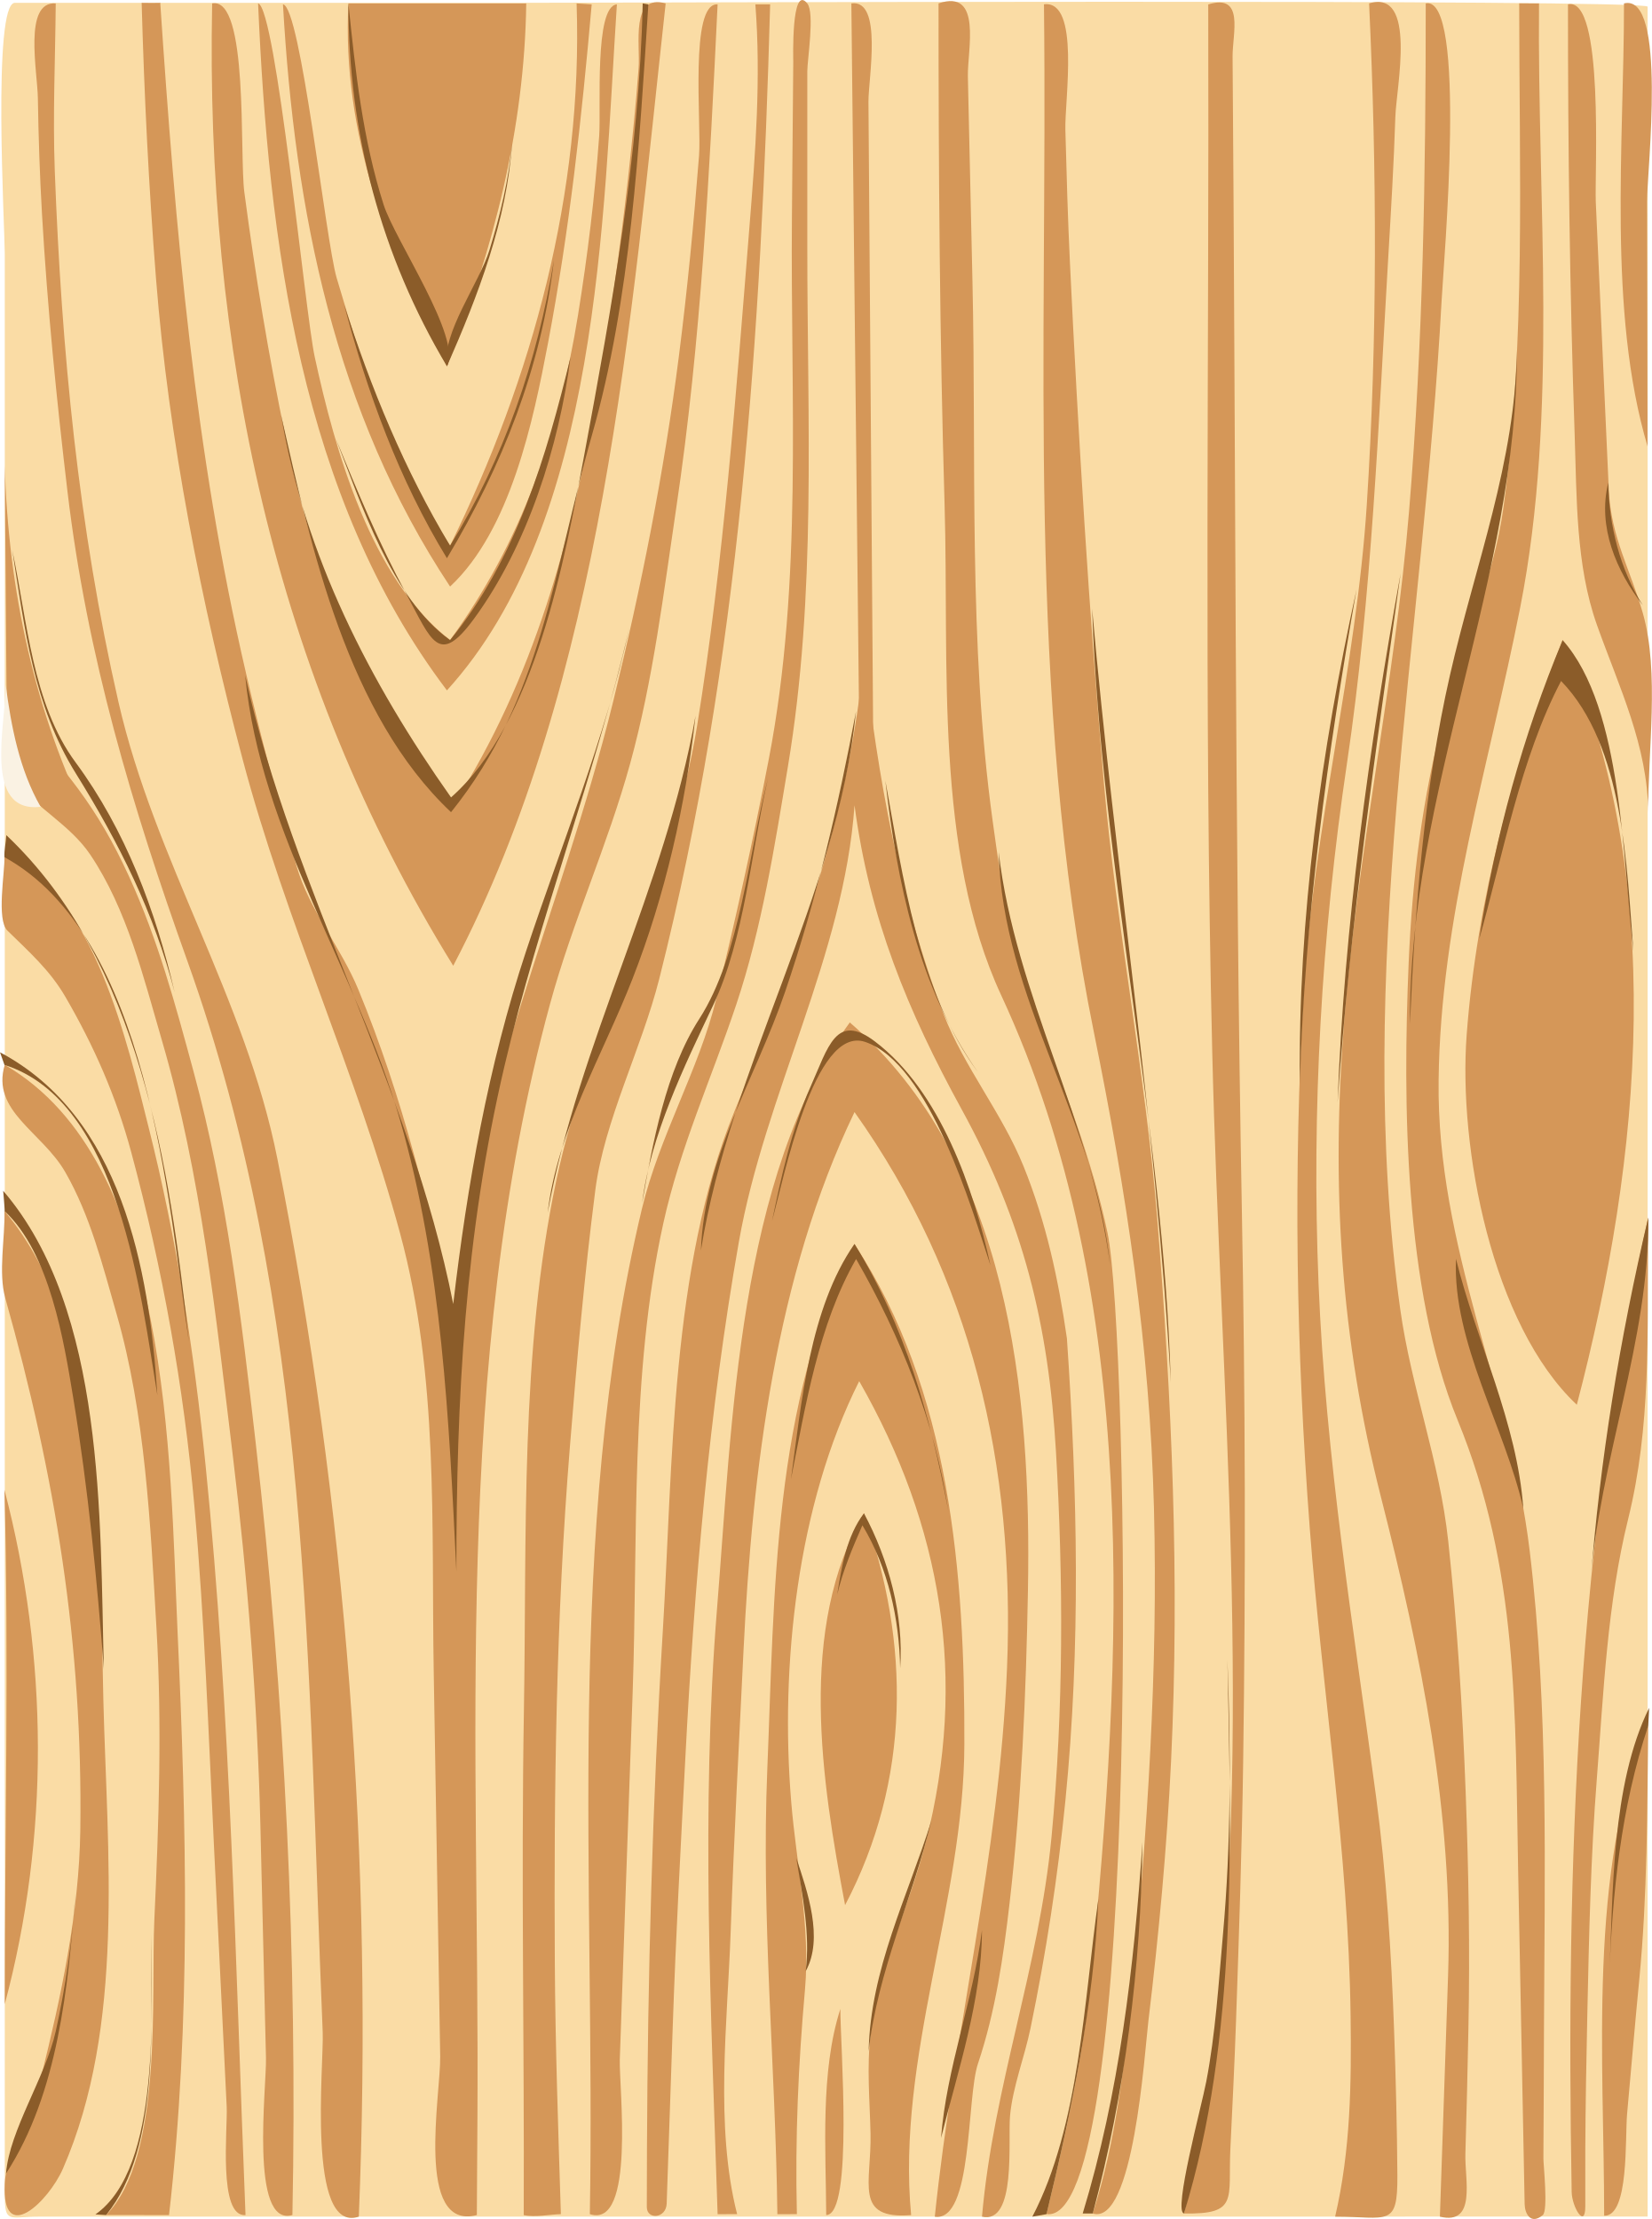
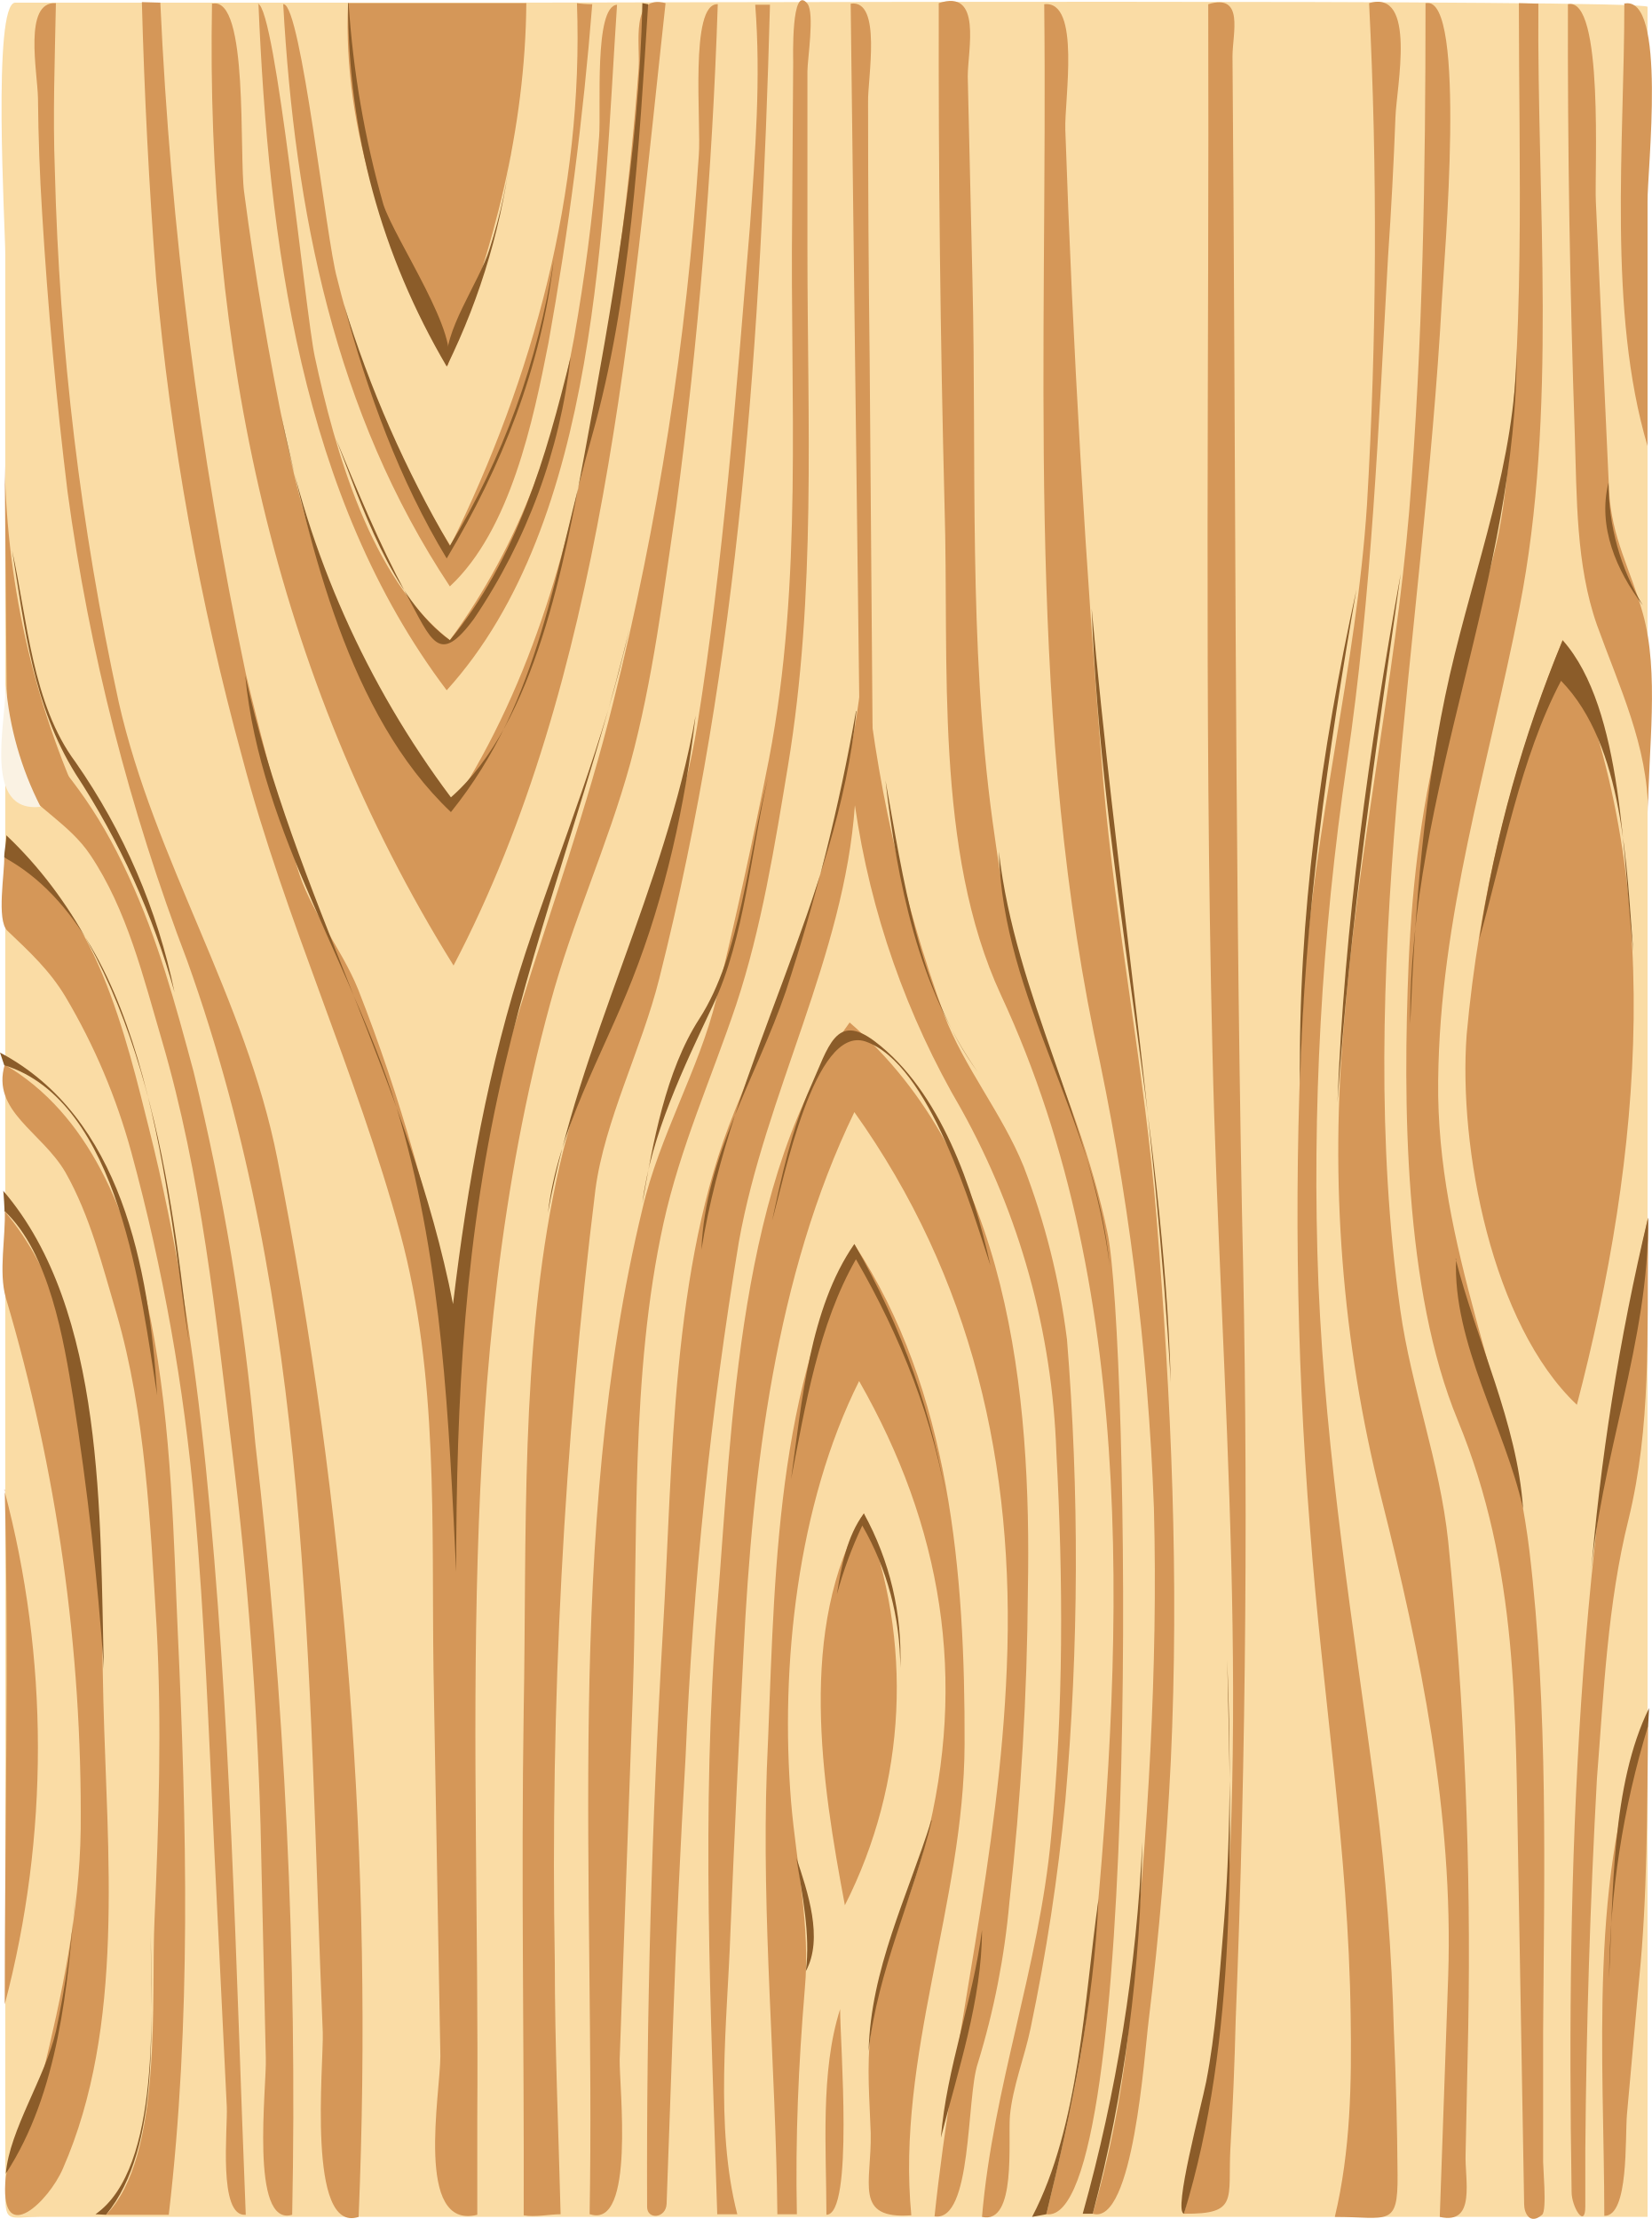
- <svg xmlns="http://www.w3.org/2000/svg" id="Layer_1" style="enable-background:new 0 0 313.226 420.798" space="preserve" viewBox="0 0 313.226 420.798" version="1.1">
-   <path id="path3" style="fill:#FADCA5" d="m312.41 420.35v-419.08c0-1.504-197.2-0.737-212.94-0.737h-96.643c-4.302 0-1.921 42.753-1.921 47.665v280.18 87.827c0 5.54 0.784 4.147 6.446 4.147h42.227c87.601-0.01 175.22-0.01 262.83-0.01" />
-   <path id="path5" style="fill:#D59758" d="m40.227 0.649c-1.297 64.726 11.514 127.24 45.711 182.49 28.526-54.403 33.676-122.48 40.282-182.49-6.734-1.885-4.785 7.773-5.132 12.293-0.532 6.921-1.218 13.826-1.99 20.724-1.532 13.695-3.452 27.305-5.833 40.877-4.883 27.835-12.047 54.21-27.327 78.16-17.028-17.64-26.836-46.129-31.756-69.666-3.252-15.556-5.762-30.81-7.849-46.567-0.958-7.186 0.872-37.15-6.111-35.818" />
-   <path id="path7" style="fill:#D59758" d="m48.939 0.649c1.945 44.94 8.018 93.585 35.806 130.27 29.033-31.93 29.565-89.682 32.225-130.09-4.323 0.343-2.979 19.745-3.359 25.003-0.824 11.375-2.191 22.612-4.004 33.869-3.655 22.691-10.75 43.066-24.264 61.674-14.991-11.53-21.853-36.089-25.668-53.695-1.823-8.399-7.339-66.312-10.739-67.036" />
-   <path id="path9" style="fill:#D59758" d="m53.654 0.829c2.234 39.149 9.77 77.365 31.688 110.4 11.47-10.694 15.77-31.442 18.57-46.181 4.055-21.34 6.388-42.592 8.283-64.22-0.955-0.06-1.909-0.12-2.864-0.179 1.224 35.799-8.331 70.973-23.99 102.82-10.5-15.12-16.358-33.294-21.504-50.76-2.086-7.085-6.846-51.6-10.182-51.881" />
-   <path id="path11" style="fill:#D59758" d="m66.066 0.649c-1.302 24.391 7.565 47.622 18.679 68.807 8.781-21.959 14.726-45.106 15.038-68.807h-33.717" />
-   <path id="path13" style="fill:#D59758" d="m30.38 0.471c2.86 42.706 6.538 85.394 16.268 127.19 2.878 12.367 6.094 24.467 9.612 36.669 2.347 8.139 8.396 15.345 11.678 23.306 8.49 20.596 13.673 41.734 18.001 63.533 2.896-41.899 20.466-78.002 30.316-118.1 5.297-21.563 9.666-43.486 12.47-65.518 1.615-12.687 2.827-25.263 3.822-38.017 0.482-6.177-1.844-29.07 3.521-28.708-1.528 31.79-3.129 63.889-7.827 95.401-2.415 16.2-4.396 32.732-8.751 48.553-4.289 15.582-10.97 30.071-15.211 45.665-18.633 68.506-13.321 140.92-13.75 211.12-0.038 6.163-0.075 12.326-0.113 18.489-11.782 3.063-6.828-22.957-6.948-30.076-0.41-24.347-0.819-48.692-1.229-73.038-0.47-27.918 0.986-55.794-6.352-82.958-8.272-30.623-21.756-59.3-29.875-89.97-7.836-29.59-14.003-60.528-16.423-91.083-1.386-17.507-2.239-34.83-2.731-52.386-0.625-0.013 4.422 0.083 3.521-0.06" />
-   <path id="path15" style="fill:#D59758" d="m68.036 420.35c2.763-67.319-2.354-134.58-15.441-200.6-6.028-30.414-23.255-56.529-30.136-86.633-7.623-33.351-10.799-66.647-12.074-100.77-0.394-10.537 0.099-21.156 0.183-31.7-6.168-0.451-3.469 12.896-3.389 17.933 0.118 7.356 0.362 14.718 0.787 22.063 1.017 17.591 2.747 35.033 4.825 52.528 3.713 31.256 12.238 59.745 22.738 89.07 23.671 66.11 22.738 133.82 25.661 203.16 0.253 5.98-3.115 38.3 6.846 34.95" />
-   <path id="path17" style="fill:#D59758" d="m55.444 420.05c0.983-48.748-1.434-98.052-6.967-146.48-2.692-23.566-5.551-47.405-11.768-70.337-3.511-12.949-6.711-24.898-12.26-37.06-5.972-13.09-12.132-20.455-22.058-31.074-0.146 4.571-1.13 10.558 0.895 13.308 3.491 4.738 10.016 7.999 13.83 13.666 6.988 10.386 10.122 23.368 13.586 35.231 7.459 25.546 10.212 52.172 13.414 78.499 2.822 23.207 4.695 46.985 5.256 70.344 0.354 14.715 0.707 29.431 1.061 44.146 0.128 5.35-3.14 32.15 5.011 29.75" />
-   <path id="path19" style="fill:#D59758" d="m0.84 162.55c16.838 5.833 23.555 36.236 27.332 51.202 5.293 20.975 8.641 42.698 10.817 64.201 4.781 47.229 5.662 94.673 7.564 142.1-5.228 0.442-3.369-16.445-3.569-20.537-0.803-16.463-1.607-32.926-2.41-49.39-1.048-21.473-1.792-42.972-3.703-64.39-2.033-22.776-6.054-45.205-11.997-67.269-2.826-10.49-7.06-20.132-12.505-29.481-2.916-5.005-6.813-8.444-10.967-12.516-2.103-2.05-0.477-10.99-0.562-13.91" />
-   <path id="path21" style="fill:#D59758" d="m32.051 420.05c4.221-36.777 3.299-73.877 1.611-110.76-1.486-32.447-1.146-89.078-32.762-107.36-2.631 8.788 7.084 12.692 11.48 20.353 4.769 8.312 7.081 17.697 9.708 26.833 5.476 19.045 6.418 39.822 7.573 59.495 1.086 18.498 0.46 36.913-0.395 55.42-0.664 14.364 1.743 45.007-9.15 56.015 3.978 0.01 7.956 0.01 11.935 0.01" />
-   <path id="path23" style="fill:#D59758" d="m0.84 229.63c19.314 22.854 18.064 64.732 18.759 92.779 0.714 28.819 4.155 61.751-7.667 88.849-2.717 6.229-11.621 14.779-11.033 2.832 0.306-6.231 5.369-14.117 6.917-20.339 3.76-15.109 7.199-31.067 7.412-46.713 0.479-35.229-4.711-67.039-14.227-100.87-1.368-4.87-0.013-11.5-0.161-16.54" />
-   <path id="path25" style="fill:#D59758" d="m1.377 148.23c-0.159-19.99-0.318-39.98-0.477-59.976 0.663 23.498 5.653 46.966 16.113 68.03-3.304-4.97-9.269-10.42-15.636-8.05" />
-   <path id="path27" style="fill:#D59758" d="m0.84 282.5c8.351 31.915 8.551 65.806 0.06 97.569 0-32.47 0.814-65.22-0.06-97.57" />
-   <path id="path29" style="fill:#D59758" d="m99.306 420.05c0.125-31.92-0.506-63.832 0.035-95.753 0.561-33.07-0.75-68.018 6.152-100.49 6.235-29.334 21.835-56.117 26.694-86.2 5.04-31.2 7.398-63.266 9.931-94.75 1.126-13.993 2.195-28.012 1.11-42.028h2.804c-1.748 62.487-5.695 124.13-21.035 184.82-3.334 13.188-10.427 26.866-12.114 40.013-2.077 16.187-3.503 32.401-4.82 48.665-2.631 32.489-3.044 65.184-2.862 97.76 0.089 15.941 0.655 31.858 1.147 47.792-2.16 0.06-4.93 0.65-7.034 0.18" />
-   <path id="path31" style="fill:#D59758" d="m111.84 419.88c1.088-62.513-4.792-129.34 9.872-190.63 3.302-13.802 10.857-26.515 14.083-39.791 3.667-15.097 7.041-30.251 9.981-45.508 6.482-33.635 4.087-68.557 4.383-102.64 0.085-9.87 0.171-19.741 0.256-29.611 0.003-0.365-0.426-14.896 2.661-11.042 1.437 1.793 0 10.676 0 12.855v33.457c0 33.012 1.762 65.732-3.67 98.345-2.518 15.116-4.935 30.664-9.817 45.233-4.689 13.994-10.623 26.922-13.826 41.478-6.303 28.644-4.783 59.825-5.804 88.976l-2.436 69.519c-0.17 5.17 3.02 32.18-5.67 29.36" />
-   <path id="path33" style="fill:#D59758" d="m202.31 253.86c-1.617-11.254-3.957-22.119-8.234-32.703-4.073-10.08-11.243-18.759-15.124-28.76-8.388-21.614-12.526-45.346-15.133-68.333-2.378 29.518-13.387 59.385-24.544 86.65-12.104 29.578-11.679 66.929-13.591 98.466-1.985 32.72-2.873 65.536-3.01 98.314-0.016 3.68-0.03 7.358-0.03 11.038 0 2.455 3.669 2.204 3.768-0.665 0.383-11.214 0.767-22.428 1.15-33.642 0.584-17.065 1.513-34.105 2.404-51.158 1.7-32.533 4.479-65.457 10.133-97.56 4.939-28.05 19.927-54.321 21.931-82.801 2.819 21.425 10.078 39 20.318 57.678 11.728 21.39 16.48 40.858 17.881 64.942 1.406 24.184 1.451 48.864-0.843 72.997-2.354 24.771-11.047 47.415-13.188 72.031 6.594 1.508 4.89-14.396 5.321-19.144 0.492-5.419 2.764-11.189 3.871-16.543 2.952-14.267 5.177-28.708 6.623-43.206 2.91-29.3 2.3-58.32 0.29-87.62" />
-   <path id="path35" style="fill:#D59758" d="m136.07 419.88c-1.225-38.192-3.211-76.794-0.103-114.93 2.836-34.799 3.964-81.994 25.166-111.06 30.304 26.141 34.45 70.483 33.78 107.67-0.355 19.718-1.207 39.585-3.465 59.185-1.194 10.367-2.687 20.683-6.013 30.592-2.2 6.556-0.951 30.081-8.188 29.026 3.653-35.073 12.248-68.558 13.697-104.04 1.568-38.395-6.691-74.16-28.916-105.43-14.95 31.075-19.377 68.022-21.045 102.05-0.874 17.829-1.815 35.646-2.441 53.485-0.598 17.043-3.024 36.759 1.226 53.45-1.26 0.01-2.49 0.01-3.72 0.01" />
-   <path id="path37" style="fill:#D59758" d="m162.92 138.38c-0.496-45.911-0.994-91.822-1.491-137.73 6.021-0.853 3.21 14.333 3.242 18.643 0.121 16.265 0.242 32.531 0.364 48.796 0.189 25.52 0.38 51.04 0.57 76.56-0.88-2.08-1.92-4.14-2.68-6.27" />
-   <path id="path39" style="fill:#D59758" d="m177.96 0.649c0 31.739 0.215 63.489 1.15 95.215 0.878 29.752-2.007 65.433 10.731 92.871 26.651 57.408 23.081 125.56 16.914 187.17-1.496 14.941-4.812 29.403-8.327 43.966 18.254 2.54 15.63-166.79 11.578-186.07-2.85-13.556-8.349-27.966-13.488-40.818-4.781-11.956-6.527-24.501-8.295-37.298-4.638-33.585-3.071-68.35-3.828-102.16-0.291-13.007-0.582-26.014-0.874-39.02-0.11-4.999 2.81-16.701-5.56-13.861" />
-   <path id="path41" style="fill:#D59758" d="m197.95 0.829c0.751 64.992-3.5 131.08 9.495 195.07 6.127 30.165 10.566 59.179 11.363 90.124 0.783 30.457-1.239 61.569-4.245 91.876-1.408 14.198-2.995 28.235-7.364 41.858 7.738 2.379 9.813-30.347 10.555-36.523 1.969-16.395 3.507-32.764 4.297-49.261 1.649-34.463 0.15-68.528-2.623-102.89-2.236-27.719-7.743-55.116-10.131-82.802-2.824-32.749-4.84-65.533-6.418-98.364-0.405-8.418-0.645-16.854-0.87-25.279-0.16-5.615 2.87-24.73-4.07-23.818" />
-   <path id="path43" style="fill:#D59758" d="m229.1 0.829c0.192 66.266-0.824 132.48 0.76 198.75 1.528 63.928 7.982 129.14-0.031 192.88-1.188 9.449-2.95 18.069-5.325 27.298 10.407 0.156 8.335-2.677 8.793-12.31 0.385-8.086 0.795-16.175 1.074-24.266 0.564-16.343 1.119-32.685 1.351-49.036 0.491-34.736 0.402-69.439-0.24-104.17-1.351-73.063-1.188-146.18-1.768-219.26-0.02-4.411 2.31-11.988-4.6-9.881" />
-   <path id="path45" style="fill:#D59758" d="m259.6 0.649c1.474 31.673 1.604 63.403-0.438 95.049-1.998 30.961-10.116 61.264-11.95 92.399-2.011 34.152-1.449 67.691 1.143 101.79 2.351 30.927 7.327 61.152 7.735 92.328 0.169 12.884 0.007 25.554-2.934 38.137 10.059 0 11.883 2.172 11.807-7.888-0.069-9.103-0.294-18.189-0.618-27.286-0.528-14.813-1.471-29.828-3.432-44.524-4.337-32.5-9.549-64.25-10.892-97.104-1.35-33.001 0.546-66.211 5.393-98.868 4.714-31.759 5.942-64.077 7.832-96.118 0.518-8.786 1.047-17.578 1.33-26.375 0.18-5.702 4.17-24.272-4.97-21.548" />
-   <path id="path47" style="fill:#D59758" d="m270.34 0.649c0.007 32.105-0.509 64.313-3.163 96.316-2.659 32.056-9.704 64.137-12.286 96.492-2.508 31.414-0.76 60.125 6.991 90.578 7.546 29.647 13.733 59.917 12.691 90.642-0.517 15.225-1.032 30.45-1.549 45.675 7.008 1.687 4.688-7.051 4.834-11.876 0.241-7.99 0.416-15.98 0.577-23.973 0.299-14.836 0.033-29.647-0.517-44.476-0.592-15.966-1.609-31.877-3.311-47.763-1.626-15.185-7.009-29.005-9.104-44.004-8.879-63.561 4.433-127.73 7.849-191.28 0.4-7.509 4.86-57.875-3.01-56.341" />
-   <path id="path49" style="fill:#D59758" d="m147.4 419.88c-0.347-28.311-3.094-55.986-1.908-84.418 1.37-32.86 0.973-69.812 16.529-99.504 18.223 27.655 20.92 62.676 20.836 94.797-0.076 29.922-12.898 59.389-10.095 89.302-10.971 0.878-7.479-6.071-7.698-15.517-0.145-6.264-0.751-12.624 0.029-18.855 1.626-12.979 7.252-23.876 10.444-36.313 7.966-31.033 3.077-59.983-12.622-87.456-11.761 23.427-15.034 53.971-12.888 79.815 0.978 11.769 3.659 23.698 2.613 35.509-1.279 14.434-1.882 27.916-1.541 42.64-1.22 0.01-2.45 0.01-3.69 0.01" />
-   <path id="path51" style="fill:#D59758" d="m163.82 286.98c-12.651 21.849-8.012 50.884-3.581 74.296 12.46-23.73 12.38-49.61 3.58-74.3" />
-   <path id="path53" style="fill:#D59758" d="m156.66 420.05c-0.055-12.428-1.157-27.157 2.686-39.088-0.04 6.42 2.54 39.09-2.69 39.09" />
-   <path id="path55" style="fill:#D59758" d="m288.06 0.649c0 31.525 1.274 64.292-2.985 95.586-1.826 13.409-7.804 26.616-11.317 39.733-4.081 15.234-5.987 30.929-6.658 46.644-1.126 26.404-0.855 61.966 9.266 86.641 11.603 28.286 10.909 55.345 11.496 85.492 0.411 21.086 0.822 42.172 1.232 63.259 0.033 1.685 1.103 4.003 3.442 2.049 1.045-0.872 0.105-9.589 0.114-10.755 0.057-7.999 0.074-15.998 0.105-23.997 0.12-30.35 0.919-61.034-2.702-91.194-3.683-30.675-17.649-57.476-17.273-89.191 0.368-31.027 9.52-59.513 15.462-89.665 7.291-36.987 3.229-77.058 3.577-114.6-1.26-0.011-2.51-0.011-3.77-0.011" />
-   <path id="path57" style="fill:#D59758" d="m296.3 121.38c-9.368 24.022-16.252 49.104-18.199 74.851-1.619 21.413 4.811 55.042 20.885 70.162 12.35-47.14 17.31-99.63-2.68-145.01" />
-   <path id="path59" style="fill:#D59758" d="m297.31 0.829c-0.006 27.143 0.326 54.297 1.262 81.423 0.415 12.023 0.181 24.874 4.228 36.258 4.173 11.738 9.65 22.906 9.728 35.687-0.097-11.875 2.18-26.638-1.016-37.894-2.346-8.266-6.053-14.39-6.461-23.408-0.822-18.188-1.645-36.375-2.467-54.563-0.24-5.466 1.64-39.055-5.27-37.51" />
-   <path id="path61" style="fill:#D59758" d="m312.53 230.88c-13.567 60.465-15.615 122.9-14.52 184.81 0.049 2.788 2.583 7.113 2.583 2.724 0-3.532-0.016-7.063 0-10.595 0.038-8.624 0.2-17.241 0.386-25.862 0.32-14.859 0.642-29.809 1.8-44.63 1.275-16.329 1.983-33.252 5.929-49.218 4.386-17.746 3.623-35.017 3.789-53.484l0.03-3.75" />
-   <path id="path63" style="fill:#D59758" d="m304.17 420.17c0.018-28.947-3.21-65.8 8.355-92.917-0.195 16.139-0.141 32.128-1.701 48.189-0.823 8.469-1.531 16.95-2.305 25.424-0.41 4.53 0.41 19.48-4.35 19.31" />
-   <path id="path65" style="fill:#D59758" d="m307.93 0.649c0.015 26.568-3.146 58.378 4.476 84.024-0.033-15.505-0.066-31.01-0.1-46.516-0.01-5.701 3.87-39.556-4.38-37.508" />
-   <path id="path67" style="fill:#8B5C29" d="m46.492 128.12c9.152 41.312 31.205 77.329 39.446 119.17 2.654-22.596 6.622-45.19 13.779-66.813 6.863-20.732 14.86-39.875 19.64-61.489-6.609 28.183-17.106 55.104-23.692 83.128-7.545 32.108-9.13 63.059-9.13 95.899-1.406-28.784-2.658-57.765-10.682-85.604-8.225-28.54-26.464-54.07-29.364-84.3" />
-   <path id="path69" style="fill:#8B5C29" d="m53.296 78.766c4.482 26.655 16.792 50.593 32.225 72.447 15.957-14.075 21.559-45.027 25.252-64.886 5.237-28.164 10.461-56.99 11.091-85.678 0.358 0.06 0.715 0.12 1.073 0.179-1.729 26.695-3.305 55.811-10.679 81.627-7.294 25.534-9.416 50.049-26.737 71.562-19.654-18.53-26.481-49.99-32.217-75.244" />
-   <path id="path71" style="fill:#8B5C29" d="m85.342 121.38c12.51-15.284 18.277-34.867 22.856-53.709-2.177 16.881-8.186 35.847-18.33 49.679-6.663 9.086-7.996 4.233-12.832-4.717-5.142-9.516-9.275-19.443-13.357-29.447 4.761 12.218 10.6 30.327 21.661 38.197" />
-   <path id="path73" style="fill:#8B5C29" d="m85.342 103.47c10.275-16.661 16.51-34.893 19.693-54.126-2.388 20.39-9.811 39.006-20.29 56.514-9.075-14.844-15.112-31.412-19.519-48.16 5.09 15.88 11.501 31.461 20.111 45.77" />
-   <path id="path75" style="fill:#8B5C29" d="m66.066 0.649c-0.016 24.538 6.146 47.779 18.679 68.807 2.882-5.326-9.863-23.928-12.005-30.636-3.956-12.393-5.363-25.289-6.674-38.171" />
-   <path id="path77" style="fill:#8B5C29" d="m84.745 69.456c5.871-13.333 11.407-27.708 12.353-42.37-0.604 6.95-2.255 13.705-4.297 20.36-1.902 6.201-9.14 15.864-8.056 22.01" />
-   <path id="path79" style="fill:#8B5C29" d="m131.89 135.7c-1.897 17.039-5.73 33.985-11.976 49.96-5.616 14.366-14.261 28.754-16.071 44.329 5.96-32.5 22.25-61.43 28.05-94.29" />
-   <path id="path81" style="fill:#8B5C29" d="m145.62 147.63c-3.178 13.706-4.405 30.31-10.413 43.026-5.503 11.646-11.857 24.641-13.457 37.537 1.99-11.424 4.494-25.116 10.852-34.988 7.88-12.24 9.31-31.52 13.02-45.58" />
-   <path id="path83" style="fill:#8B5C29" d="m162.32 134.86c-3.357 17.959-7.555 35.95-13.463 53.246-5.604 16.4-15.302 31.149-15.958 49.04 5.62-35.17 25.8-66.76 29.42-102.29" />
-   <path id="path85" style="fill:#8B5C29" d="m146.39 231.54c2.161-7.786 7.979-37.237 17.663-33.956 12.258 4.154 20.249 31.793 23.752 42.369-3.161-14.532-9.546-33.087-21.892-42.444-7.396-5.605-8.854 1.006-12.244 8.609-3.61 8.1-5.51 16.96-7.28 25.42" />
-   <path id="path87" style="fill:#8B5C29" d="m167.87 147.99c2.188 19.133 6.269 39.321 17.546 55.32-11.23-15.2-14.23-37.21-17.55-55.32" />
-   <path id="path89" style="fill:#8B5C29" d="m189.36 161.54c0.69 27.924 18.39 50.63 21.126 78.414-3.49-27.48-17.97-51.12-21.13-78.41" />
-   <path id="path91" style="fill:#8B5C29" d="m162.03 235.89c9.537 15.434 14.457 32.929 17.783 50.605-2.582-16.945-8.981-32.961-17.484-47.741-7.153 12.44-9.596 27.89-12.354 41.773 1.97-14.39 3.53-32.4 12.05-44.64" />
-   <path id="path93" style="fill:#8B5C29" d="m163.82 286.98c4.707 8.8 7.575 19.347 6.862 29.36-0.174-9.407-2.268-18.99-7.161-27.093-1.866 4.265-3.702 8.589-4.773 13.129 0.8-5.23 1.81-11.13 5.07-15.4" />
-   <path id="path95" style="fill:#8B5C29" d="m207.08 115.41c1.729 49.362 13.496 97.468 14.919 146.8-2.78-49.36-10.58-97.63-14.92-146.8" />
-   <path id="path97" style="fill:#8B5C29" d="m257.21 111.83c-5.435 30.946-9.864 62.257-10.741 93.691-0.35-31.52 4.02-62.98 10.74-93.69" />
-   <path id="path99" style="fill:#8B5C29" d="m265.56 108.84c-5.988 33.167-10.667 66.552-11.937 100.26 2.3-33.52 7.29-67 11.94-100.26" />
-   <path id="path101" style="fill:#8B5C29" d="m287.64 65.876c0.189 43.907-20.533 83.786-20.288 128.3 0.942-21.996 2.688-44.695 7.593-66.199 4.76-20.85 12.48-40.428 12.7-62.104" />
-   <path id="path103" style="fill:#8B5C29" d="m296.3 121.38c-7.588 18.202-12.779 37.231-15.813 56.692 4.469-15.837 7.842-34.333 15.516-48.934 11.966 12.304 12.432 35.388 13.725 51.321-2.11-16.63-1.85-46.09-13.44-59.08" />
-   <path id="path105" style="fill:#8B5C29" d="m304.95 91.537c-2.072 8.369 1.513 16.693 6.563 23.273-4.37-6.89-6.43-15.17-6.56-23.273" />
-   <path id="path107" style="fill:#8B5C29" d="m0.84 229.63c8.605 8.013 11.269 24.612 13.075 35.638 2.793 17.045 4.451 34.036 5.782 51.251-0.785-28.395 0.364-68.004-19.096-90.708-0.074-0.81 0.449 4.9 0.239 3.82" />
-   <path id="path109" style="fill:#8B5C29" d="m0.84 201.94c21.867 6.891 25.917 44.147 29.003 62.66-1.539-24.14-6.864-52.832-29.838-65.047-0.084-0.21 0.976 2.74 0.835 2.39" />
-   <path id="path111" style="fill:#8B5C29" d="m0.84 162.55c27.241 14.923 31.036 65.004 34.97 91.901-3.59-33.238-9.329-72.157-34.612-96.078-0.064 1.36-0.434 2.94-0.358 4.18" />
-   <path id="path113" style="fill:#FAF2E3" d="m7.703 153c-4.022-7.038-5.576-15.19-6.624-23.155 0.041 7.45-4.4 24.4 6.624 23.16" />
-   <path id="path115" style="fill:#8B5C29" d="m2.332 104.37c2.355 14.861 4.011 29.38 12.055 42.311 8.167 13.13 14.86 26.48 18.739 41.535-3.617-15.542-9.298-30.78-18.817-43.675-8.189-11.1-9.15-26.97-11.977-40.17" />
-   <path id="path117" style="fill:#8B5C29" d="m176.64 345.16c-4.596 14.679-11.582 28.195-11.934 43.861 1.69-15.28 8.35-29 11.93-43.86" />
-   <path id="path119" style="fill:#8B5C29" d="m150.98 352.32c1.149 6.955 2.684 14.443 1.79 21.483 3.47-6.21 0.29-15.25-1.79-21.48" />
-   <path id="path121" style="fill:#8B5C29" d="m186.19 366.05c-1.66 13.375-6.716 25.983-7.758 39.386 3.17-12.67 7.75-26.26 7.76-39.39" />
-   <path id="path123" style="fill:#8B5C29" d="m198.43 419.88c4.749-19.582 8.975-39.617 9.846-59.797-2.699 18.871-3.562 43.154-12.532 60.273 0.89-0.16 1.78-0.31 2.68-0.47" />
-   <path id="path125" style="fill:#8B5C29" d="m207.2 419.76c6.126-22.89 9.138-46.763 9.431-70.417-1.609 23.69-4.403 47.653-11.339 70.417h1.91" />
-   <path id="path127" style="fill:#8B5C29" d="m224.5 419.76c10.212-33.346 8.945-70.583 8.237-105.03 0.661 17.277 0.701 34.862-0.846 52.096-0.834 9.292-1.406 18.793-3.178 27.967-0.88 4.61-6.29 24.62-4.21 24.96" />
-   <path id="path129" style="fill:#8B5C29" d="m312.53 327.26c-5.163 15.436-6.828 31.745-7.4 47.921 0.733-16.018 0.359-36.656 7.577-51.322-0.06 1.13-0.12 2.26-0.18 3.4" />
-   <path id="path131" style="fill:#8B5C29" d="m312.53 230.88c-5.432 23.153-9.144 45.859-10.98 69.522 1.65-23.29 11.23-46.3 10.98-69.52" />
-   <path id="path133" style="fill:#8B5C29" d="m276.07 238.7c3.875 15.703 11.643 31.16 12.771 47.384-3.44-15.37-13.44-31.42-12.77-47.38" />
-   <path id="path135" style="fill:#8B5C29" d="m1.139 412.18c9.94-15.303 11.788-35.581 13.188-53.292-0.58 8.807-1.841 17.704-3.759 26.319-1.943 8.72-8.78 18.73-9.429 26.97" />
-   <path id="path137" style="fill:#8B5C29" d="m20.116 420.05c10.538-12.874 8.388-37.65 8.533-53.229-0.021 13.588 2.076 44.273-10.562 53.11 0.676 0.04 1.352 0.08 2.029 0.12" />
+ <svg xmlns="http://www.w3.org/2000/svg" viewBox="0 0 313.2 420.8">
+   <path d="M312.4 420.4V1.3c0-1.5-197.2-.8-213-.8H2.9C-1.5.5 1 43.3 1 48.2v368c0 5.5.8 4.2 6.5 4.2h305" style="fill:#fadca5" />
+   <path d="M40.2.6C39 65.4 51.7 128 86 183.1 114.5 128.7 119.6 60.7 126.2.6c-6.7-1.8-4.8 7.8-5.1 12.3a599 599 0 0 1-7.8 61.6c-5 27.9-12 54.3-27.4 78.2-17-17.6-26.8-46.1-31.7-69.7a629 629 0 0 1-7.9-46.5c-1-7.2.9-37.2-6-35.8" style="fill:#d59758" />
+   <path d="M49 .6c1.9 45 8 93.6 35.7 130.3 29-32 29.6-89.7 32.3-130-4.4.3-3 19.7-3.4 25q-1.2 16.9-4 33.8c-3.6 22.7-10.7 43-24.3 61.7-15-11.6-21.8-36.1-25.6-53.7-1.8-8.4-7.4-66.3-10.8-67" style="fill:#d59758" />
+   <path d="M53.7.8c2.2 39.2 9.7 77.4 31.6 110.4C96.8 100.5 101.1 79.8 104 65A655 655 0 0 0 112.3.8q-1.5 0-2.9-.2c1.3 35.8-8.3 71-24 102.9a174 174 0 0 1-21.5-50.8c-2-7-6.8-51.6-10.1-51.9" style="fill:#d59758" />
+   <path d="M66 .6C64.9 25 73.7 48.3 84.8 69.5c8.8-22 14.8-45.1 15-68.9z" style="fill:#d59758" />
+   <path d="M30.4.5a789 789 0 0 0 16.2 127.2q4.4 18.4 9.7 36.6c2.3 8.2 8.4 15.4 11.6 23.3a336 336 0 0 1 18 63.6c3-42 20.5-78 30.4-118.1a585 585 0 0 0 16.2-103.6c.5-6.1-1.8-29 3.6-28.7a960 960 0 0 1-7.9 95.4c-2.4 16.2-4.4 32.8-8.7 48.6-4.3 15.6-11 30-15.2 45.6C85.6 259 91 331.4 90.5 401.6V420c-11.9 3-7-23-7-30.1l-1.3-73c-.4-28 1-55.9-6.3-83-8.3-30.6-21.8-59.3-29.9-90a520 520 0 0 1-16.4-91q-2-26.2-2.7-52.5z" style="fill:#d59758" />
+   <path d="M68 420.4a851 851 0 0 0-15.4-200.6c-6-30.5-23.3-56.6-30.1-86.7A538 538 0 0 1 10.4 32.3c-.4-10.5 0-21.1.2-31.7-6.2-.4-3.5 13-3.4 18q.1 11 .8 22Q9.6 67 12.8 93.2a401 401 0 0 0 22.7 89c23.7 66.2 22.8 133.9 25.7 203.2.2 6-3.1 38.3 6.8 35" style="fill:#d59758" />
+   <path d="M55.4 420c1-48.7-1.4-98-7-146.4a474 474 0 0 0-11.7-70.4c-3.5-13-6.7-24.9-12.3-37-6-13.1-12-20.5-22-31.1-.2 4.6-1.1 10.6.9 13.3 3.5 4.7 10 8 13.8 13.7 7 10.4 10.1 23.3 13.6 35.2 7.5 25.6 10.2 52.2 13.4 78.5a753 753 0 0 1 5.3 70.3l1 44.2c.2 5.3-3.1 32.1 5 29.7" style="fill:#d59758" />
+   <path d="M.8 162.6c16.9 5.8 23.6 36.2 27.4 51.2 5.3 21 8.6 42.7 10.8 64.2 4.8 47.2 5.7 94.6 7.6 142-5.3.5-3.4-16.4-3.6-20.5l-2.4-49.4c-1-21.4-1.8-43-3.7-64.4q-3-34.1-12-67.2-4.3-15.7-12.5-29.5c-3-5-6.8-8.5-11-12.5-2.1-2-.5-11-.6-14" style="fill:#d59758" />
+   <path d="M32 420c4.3-36.7 3.4-73.8 1.7-110.7-1.5-32.5-1.2-89-32.8-107.4-2.6 8.8 7 12.7 11.5 20.4 4.7 8.3 7 17.7 9.7 26.8 5.5 19 6.4 39.8 7.6 59.5 1 18.5.4 37-.4 55.4-.7 14.4 1.7 45-9.2 56z" style="fill:#d59758" />
+   <path d="M.8 229.6c19.4 22.9 18.1 64.8 18.8 92.8.7 28.8 4.2 61.8-7.7 88.9C9.2 417.5.3 426 1 414c.3-6.2 5.4-14.1 7-20.3 3.7-15.2 7.1-31.1 7.3-46.8A344 344 0 0 0 1.1 246.1c-1.4-4.9 0-11.5-.2-16.6m.5-81.3-.5-60a164 164 0 0 0 16.1 68c-3.3-4.9-9.3-10.3-15.6-8" style="fill:#d59758" />
+   <path d="M.8 282.5a191 191 0 0 1 .1 97.6c0-32.5.8-65.3 0-97.6M99.3 420c.1-31.9-.5-63.8 0-95.7.6-33-.7-68 6.2-100.5 6.2-29.3 21.8-56.1 26.7-86.2 5-31.2 7.4-63.3 10-94.7 1-14 2.1-28 1-42h2.8c-1.7 62.4-5.7 124-21 184.7-3.3 13.2-10.4 27-12.1 40a1044 1044 0 0 0-7.7 146.5c0 16 .7 31.8 1.1 47.8-2.1 0-4.9.6-7 .2" style="fill:#d59758" />
+   <path d="M111.8 419.9c1.1-62.5-4.8-129.4 10-190.6 3.2-13.9 10.8-26.6 14-39.8q5.5-22.7 10-45.5c6.5-33.7 4-68.6 4.4-102.7l.2-29.6c0-.4-.4-14.9 2.7-11 1.4 1.8 0 10.6 0 12.8V47c0 33 1.7 65.7-3.7 98.3-2.5 15.1-5 30.7-9.8 45.2-4.7 14-10.6 27-13.8 41.5-6.3 28.7-4.8 59.9-5.8 89l-2.5 69.5c-.1 5.2 3 32.2-5.6 29.4" style="fill:#d59758" />
+   <path d="M202.3 253.9a140 140 0 0 0-8.2-32.7c-4.1-10.1-11.3-18.8-15.1-28.8a276 276 0 0 1-15.2-68.3c-2.4 29.5-13.4 59.3-24.5 86.6-12.1 29.6-11.7 67-13.6 98.5a1745 1745 0 0 0-3 109.3c0 2.5 3.6 2.2 3.7-.6l1.2-33.7q.9-25.5 2.4-51.1a807 807 0 0 1 10.1-97.6c5-28 20-54.3 22-82.8a159 159 0 0 0 20.2 57.7 144 144 0 0 1 18 65c1.3 24.1 1.4 48.8-1 73-2.3 24.7-11 47.3-13.1 72 6.6 1.5 4.9-14.4 5.3-19.2.5-5.4 2.8-11.2 3.9-16.5q4.5-21.5 6.6-43.2a521 521 0 0 0 .3-87.7" style="fill:#d59758" />
+   <path d="M136 419.9c-1.2-38.2-3.1-76.8 0-115 2.8-34.7 4-82 25.1-111 30.3 26.1 34.5 70.5 33.8 107.7q-.2 29.6-3.5 59.1a149 149 0 0 1-6 30.6c-2.2 6.6-1 30.1-8.2 29 3.7-35 12.3-68.5 13.7-104 1.6-38.4-6.6-74.1-28.9-105.4-15 31-19.3 68-21 102q-1.4 26.8-2.5 53.5c-.6 17-3 36.8 1.3 53.5zm27-281.5L161.3.7c6-.9 3.2 14.3 3.3 18.6q0 24.4.3 48.8l.6 76.5q-1.5-3-2.7-6.2" style="fill:#d59758" />
+   <path d="M178 .6q-.1 47.7 1.1 95.3c.9 29.7-2 65.4 10.7 92.8 26.7 57.4 23.1 125.6 17 187.2-1.5 15-4.9 29.4-8.4 44 18.3 2.5 15.7-166.8 11.6-186.1-2.8-13.6-8.3-28-13.5-40.8-4.8-12-6.5-24.5-8.3-37.3-4.6-33.6-3-68.4-3.8-102.2l-.9-39c0-5 2.8-16.7-5.5-13.9" style="fill:#d59758" />
+   <path d="M198 .8c.7 65-3.6 131.1 9.4 195.1a512 512 0 0 1 11.4 90.1c.8 30.5-1.2 61.6-4.2 91.9a199 199 0 0 1-7.4 41.9c7.7 2.3 9.8-30.4 10.6-36.6A689 689 0 0 0 222 334c1.6-34.5.1-68.6-2.7-103-2.2-27.6-7.7-55-10.1-82.7A2594 2594 0 0 1 202 24.6c-.2-5.6 3-24.6-4-23.8m31.1 0c.2 66.3-.8 132.5.8 198.8 1.5 64 8 129.1 0 192.9-1.3 9.4-3 18-5.4 27.3 10.4.1 8.3-2.7 8.8-12.4q.7-12 1-24.2a2415 2415 0 0 0 1.2-153.2c-1.4-73-1.2-146.2-1.8-219.3 0-4.4 2.3-12-4.6-9.9m30.5-.2q2.4 47.6-.4 95.1c-2 31-10.2 61.3-12 92.4a752 752 0 0 0 1.2 101.8c2.3 31 7.3 61.1 7.7 92.3.2 12.9 0 25.6-3 38.2 10.1 0 12 2.1 11.9-8q-.1-13.5-.7-27.2-.6-22.3-3.4-44.5c-4.3-32.5-9.5-64.3-10.9-97.1-1.3-33 .6-66.3 5.4-99 4.7-31.7 6-64 7.8-96q.9-13.2 1.4-26.4c.2-5.7 4.1-24.3-5-21.6" style="fill:#d59758" />
+   <path d="M270.3.6c0 32.2-.5 64.4-3.1 96.4-2.7 32-9.7 64.1-12.3 96.5a269 269 0 0 0 7 90.5c7.5 29.7 13.7 60 12.7 90.7l-1.6 45.7c7 1.6 4.7-7.1 4.9-12l.5-23.9a777 777 0 0 0-3.8-92.2c-1.6-15.2-7-29-9.1-44-8.9-63.6 4.4-127.8 7.9-191.3.4-7.5 4.8-57.9-3-56.4m-123 419.3c-.3-28.3-3-56-2-84.4 1.5-32.9 1-69.9 16.6-99.5 18.2 27.6 21 62.6 20.9 94.8-.1 29.9-13 59.3-10.1 89.3-11 .8-7.5-6.1-7.7-15.6-.2-6.2-.8-12.6 0-18.8 1.6-13 7.2-23.9 10.4-36.3 8-31 3.1-60-12.6-87.5-11.7 23.4-15 54-12.9 79.8 1 11.8 3.7 23.7 2.6 35.5-1.2 14.5-1.8 28-1.5 42.7z" style="fill:#d59758" />
+   <path d="M163.8 287c-12.6 21.8-8 50.9-3.6 74.3a91 91 0 0 0 3.6-74.3m-7.1 133c0-12.4-1.2-27.1 2.6-39 0 6.4 2.6 39-2.6 39M288 .6c0 31.6 1.3 64.3-3 95.6-1.8 13.4-7.7 26.7-11.2 39.8-4.1 15.2-6 30.9-6.7 46.6-1.1 26.4-.9 62 9.3 86.7 11.6 28.2 10.9 55.3 11.5 85.4L289 418c0 1.7 1.1 4 3.4 2 1-.8.1-9.5.2-10.7v-24c.2-30.3 1-61-2.6-91.2-3.7-30.7-17.7-57.5-17.3-89.2.3-31 9.5-59.5 15.4-89.6 7.3-37 3.3-77.1 3.6-114.6z" style="fill:#d59758" />
+   <path d="M296.3 121.4a261 261 0 0 0-18.2 74.8c-1.6 21.4 4.8 55 20.9 70.2 12.3-47.1 17.3-99.6-2.7-145m1-120.6q-.1 40.8 1.3 81.5c.4 12 .2 24.8 4.2 36.2 4.2 11.7 9.7 23 9.7 35.7 0-11.9 2.2-26.6-1-37.9-2.3-8.3-6-14.4-6.4-23.4l-2.5-54.6c-.3-5.4 1.6-39-5.3-37.5m15.2 230.1C299 291.3 297 353.8 298 415.7c0 2.8 2.6 7.1 2.6 2.7v-10.6a1507 1507 0 0 1 2.2-70.5c1.3-16.3 2-33.2 6-49.2 4.3-17.7 3.5-35 3.7-53.5z" style="fill:#d59758" />
+   <path d="M304.2 420.2c0-29-3.2-65.8 8.3-93-.2 16.2-.1 32.2-1.7 48.2l-2.3 25.5c-.4 4.5.4 19.4-4.3 19.3M308 .6c0 26.6-3.2 58.4 4.4 84V38.3c-.1-5.7 3.8-39.6-4.5-37.6" style="fill:#d59758" />
+   <path d="M46.5 128.1c9.1 41.3 31.2 77.3 39.4 119.2 2.7-22.6 6.7-45.2 13.8-66.8 6.9-20.8 14.9-39.9 19.7-61.5-6.7 28.2-17.1 55-23.7 83.1-7.6 32.1-9.2 63-9.2 96-1.4-28.9-2.6-57.8-10.6-85.7-8.3-28.5-26.5-54-29.4-84.3" style="fill:#8b5c29" />
+   <path d="M53.3 78.8a178 178 0 0 0 32.2 72.4c16-14 21.6-45 25.3-64.9 5.2-28.1 10.4-57 11-85.7l1.1.2c-1.7 26.7-3.3 55.8-10.6 81.7-7.3 25.5-9.5 50-26.8 71.5C66 135.5 59 104 53.3 78.8" style="fill:#8b5c29" />
+   <path d="M85.3 121.4C98 106 103.6 86.5 108.2 67.7a111 111 0 0 1-18.3 49.6c-6.7 9.1-8 4.3-12.9-4.7-5.1-9.5-9.2-19.4-13.3-29.4 4.7 12.2 10.6 30.3 21.6 38.2" style="fill:#8b5c29" />
+   <path d="M85.3 103.5A148 148 0 0 0 105 49.3c-2.4 20.4-9.8 39-20.3 56.6-9-14.9-15-31.5-19.5-48.2a217 217 0 0 0 20.1 45.8" style="fill:#8b5c29" />
+   <path d="M66 .6q0 37 18.7 68.9c3-5.4-9.8-24-12-30.7A183 183 0 0 1 66.1.6" style="fill:#8b5c29" />
+   <path d="M84.7 69.5A128 128 0 0 0 97.1 27a99 99 0 0 1-4.3 20.3c-1.9 6.2-9.1 16-8 22m47.1 66.4c-2 17-5.7 34-12 50-5.6 14.3-14.2 28.7-16 44.3 5.9-32.5 22.2-61.4 28-94.3m13.7 11.9c-3.2 13.7-4.4 30.3-10.4 43-5.5 11.7-11.8 24.7-13.4 37.6 2-11.4 4.4-25.1 10.8-35 7.9-12.2 9.3-31.5 13-45.6m16.7-12.7A382 382 0 0 1 149 188c-5.6 16.4-15.3 31.2-16 49 5.6-35.1 25.8-66.7 29.4-102.2m-16 96.7c2.2-7.7 8-37.2 17.7-34 12.2 4.2 20.2 31.9 23.7 42.5-3.2-14.6-9.5-33.1-21.9-42.5-7.4-5.6-8.8 1-12.2 8.6-3.6 8.1-5.5 17-7.3 25.4m21.5-83.5c2.2 19.1 6.2 39.3 17.5 55.3-11.2-15.2-14.2-37.2-17.5-55.3m21.5 13.5c.7 28 18.4 50.7 21 78.5-3.4-27.5-17.9-51.2-21-78.5M162 235.9a145 145 0 0 1 17.8 50.6c-2.6-17-9-33-17.5-47.7-7.1 12.4-9.6 27.8-12.3 41.7 2-14.4 3.5-32.4 12-44.6m1.8 51.1a56 56 0 0 1 6.9 29.3 54 54 0 0 0-7.2-27 78 78 0 0 0-4.8 13c.8-5.2 1.9-11 5.1-15.3M207 115.4c1.8 49.4 13.6 97.5 15 146.8-2.8-49.3-10.6-97.6-15-146.8m50.2-3.6c-5.4 31-9.9 62.3-10.7 93.7-.4-31.5 4-63 10.7-93.7m8.4-3c-6 33.2-10.7 66.6-12 100.3 2.3-33.5 7.3-67 12-100.3m22-42.9c.2 43.9-20.5 83.8-20.2 128.3.9-22 2.6-44.7 7.5-66.2 4.8-20.9 12.5-40.5 12.7-62.1m8.7 55.5a245 245 0 0 0-15.8 56.7c4.5-15.9 7.8-34.4 15.5-49 12 12.3 12.4 35.4 13.7 51.4-2-16.7-1.8-46.1-13.4-59.1m8.7-29.9c-2.1 8.4 1.5 16.7 6.5 23.3a45 45 0 0 1-6.5-23.3M.8 229.6c8.6 8 11.3 24.6 13.1 35.7q4 25.4 5.8 51.2c-.8-28.4.4-68-19.1-90.7 0-.8.4 5 .2 3.8m0-27.6c22 6.8 26 44 29 62.6-1.5-24.1-6.8-52.8-29.8-65z" style="fill:#8b5c29" />
+   <path d="M.8 162.6c27.3 14.9 31 65 35 91.9-3.6-33.3-9.3-72.2-34.6-96.1 0 1.3-.4 3-.4 4.2" style="fill:#8b5c29" />
+   <path d="M7.7 153a62 62 0 0 1-6.6-23.2c0 7.5-4.4 24.4 6.6 23.2" style="fill:#faf2e3" />
+   <path d="M2.3 104.4c2.4 14.8 4 29.4 12 42.3a148 148 0 0 1 18.8 41.5 118 118 0 0 0-18.8-43.7c-8.2-11-9.1-27-12-40.1m174.3 240.8c-4.6 14.6-11.5 28.2-11.9 43.8 1.7-15.3 8.4-29 12-43.8m-25.7 7.1c1.1 7 2.7 14.5 1.8 21.5 3.4-6.2.3-15.2-1.8-21.5m35.2 13.7c-1.7 13.4-6.7 26-7.8 39.4 3.2-12.6 7.8-26.2 7.8-39.4m12.2 53.9c4.8-19.6 9-39.6 9.9-59.8-2.7 18.9-3.6 43.1-12.6 60.3zm8.8-.1c6.1-23 9.1-46.8 9.4-70.5a315 315 0 0 1-11.3 70.5zm17.3 0c10.2-33.4 9-70.6 8.2-105 .7 17.2.7 34.8-.8 52-.8 9.3-1.4 18.8-3.2 28-.9 4.6-6.3 24.6-4.2 25m88-92.5a169 169 0 0 0-7.4 47.9c.8-16 .4-36.7 7.6-51.3zm0-96.4a455 455 0 0 0-11 69.5c1.7-23.3 11.3-46.3 11-69.5m-36.5 7.8c4 15.7 11.7 31.2 12.8 47.4-3.4-15.4-13.4-31.4-12.7-47.4M1.1 412.2c10-15.3 11.8-35.6 13.2-53.3q-.9 13.3-3.7 26.3c-2 8.7-8.8 18.7-9.5 27m19 7.8c10.6-12.8 8.4-37.6 8.5-53.2 0 13.6 2.1 44.3-10.5 53.1z" style="fill:#8b5c29" />
</svg>
